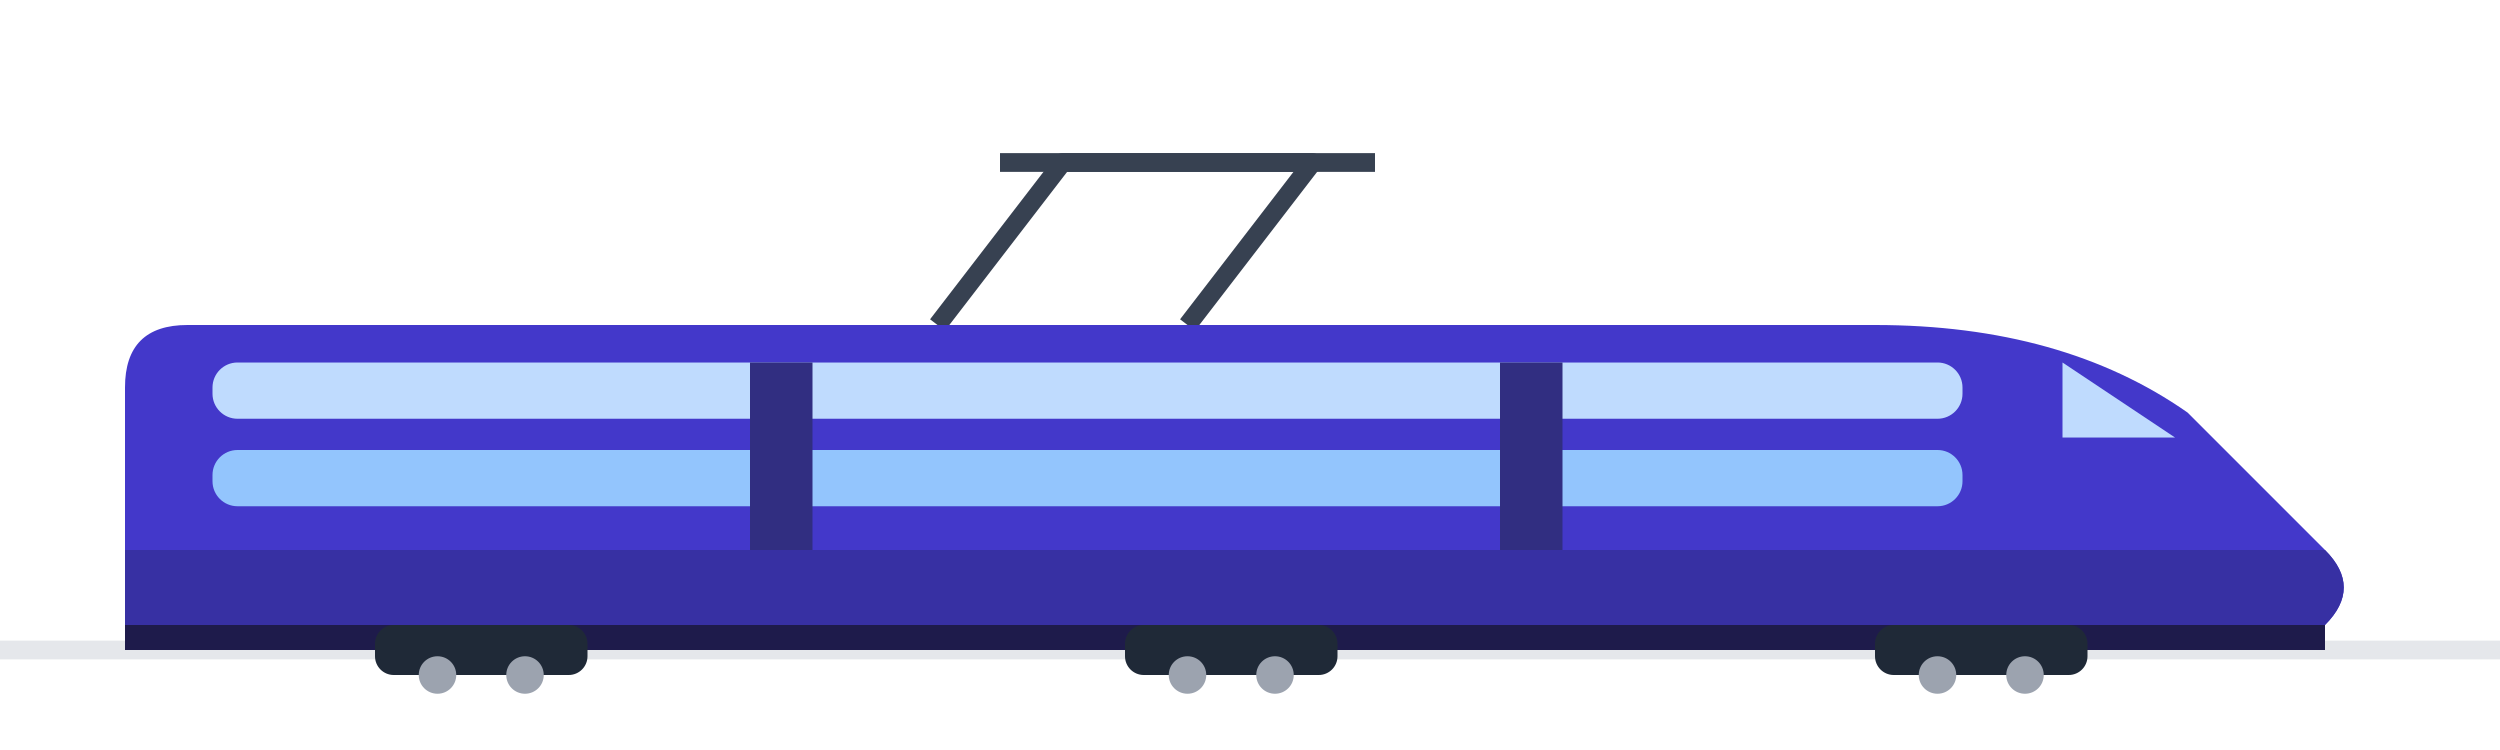
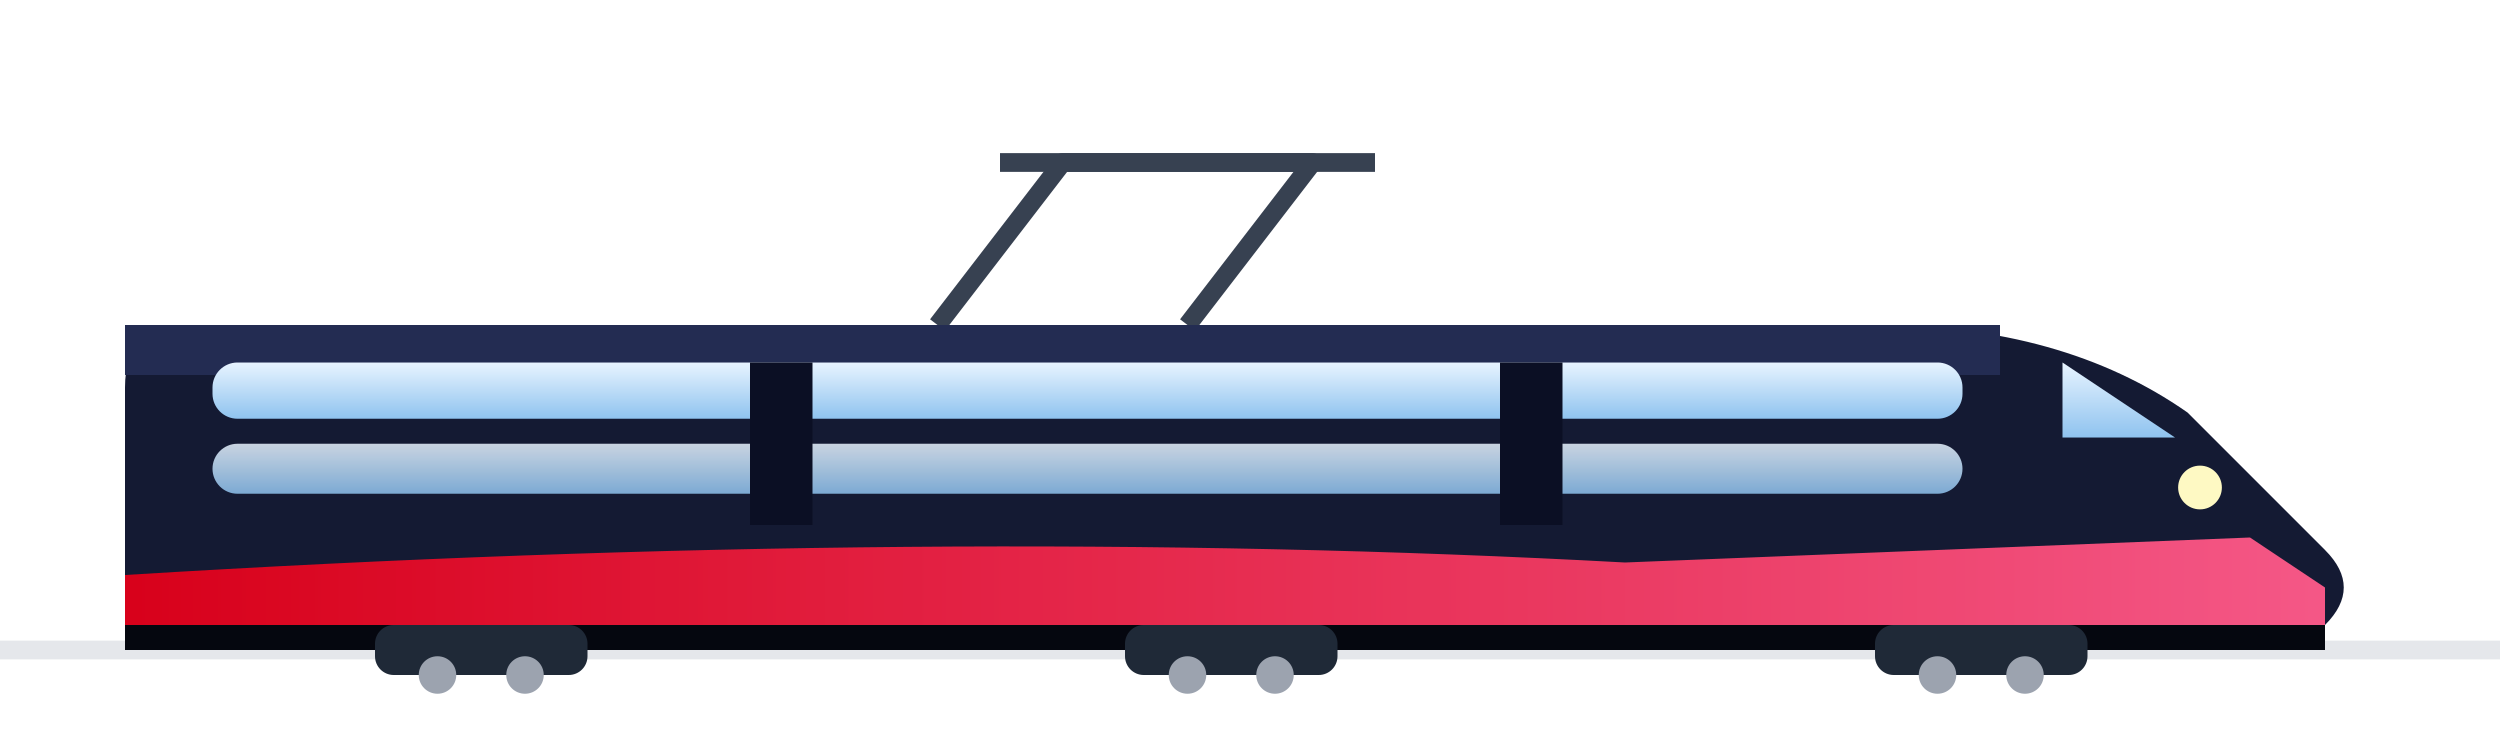
- <svg xmlns="http://www.w3.org/2000/svg" viewBox="0 0 400 120" role="img" aria-label="TGV Duplex">
+ <svg xmlns="http://www.w3.org/2000/svg" viewBox="0 0 400 120" role="img" aria-label="TGV Inoui">
+   <defs>
+     <linearGradient id="tgw" x1="0" y1="0" x2="0" y2="1">
+       <stop offset="0" stop-color="#e8f4ff" />
+       <stop offset="1" stop-color="#8fc3ef" />
+     </linearGradient>
+     <linearGradient id="tgf" x1="0" y1="0" x2="1" y2="0">
+       <stop offset="0" stop-color="#e2001a" />
+       <stop offset="1" stop-color="#ff5a8a" />
+     </linearGradient>
+   </defs>
  <line x1="0" y1="104" x2="400" y2="104" stroke="#e5e7eb" stroke-width="3" />
  <polyline points="150,52 170,26 210,26 190,52" fill="none" stroke="#374151" stroke-width="3" stroke-linejoin="round" />
  <line x1="160" y1="26" x2="220" y2="26" stroke="#374151" stroke-width="3" />
-   <path d="M20,100 L20,62 Q20,52 30,52 L300,52 Q330,52 350,66 L372,88 Q378,94 372,100 Z" fill="#4338ca" />
-   <path d="M20,100 L20,88 L372,88 Q378,94 372,100 Z" fill="#3730a3" />
-   <path d="M330,58 L348,70 L330,70 Z" fill="#bfdbfe" />
-   <rect x="34" y="58" width="280" height="9" rx="4" fill="#bfdbfe" />
-   <rect x="34" y="72" width="280" height="9" rx="4" fill="#93c5fd" />
-   <line x1="34" y1="70" x2="314" y2="70" stroke="#4338ca" stroke-width="2" />
-   <rect x="120" y="58" width="10" height="30" fill="#312e81" />
-   <rect x="240" y="58" width="10" height="30" fill="#312e81" />
-   <rect x="20" y="100" width="352" height="4" fill="#1e1b4b" />
+   <path d="M20,100 L20,62 Q20,52 30,52 L300,52 Q330,52 350,66 L372,88 Q378,94 372,100 Z" fill="#141a33" />
+   <rect x="20" y="52" width="300" height="8" fill="#232c52" />
+   <path d="M20,92 Q150,84 260,90 L360,86 L372,94 L372,100 L20,100 Z" fill="url(#tgf)" opacity="0.95" />
+   <path d="M330,58 L348,70 L330,70 Z" fill="url(#tgw)" />
+   <circle cx="352" cy="78" r="3.5" fill="#fef9c3" />
+   <rect x="34" y="58" width="280" height="9" rx="4" fill="url(#tgw)" />
+   <rect x="34" y="71" width="280" height="8" rx="4" fill="url(#tgw)" opacity="0.85" />
+   <rect x="120" y="58" width="10" height="26" fill="#0b0f24" />
+   <rect x="240" y="58" width="10" height="26" fill="#0b0f24" />
+   <rect x="20" y="100" width="352" height="4" fill="#05070f" />
  <g fill="#1f2937">
    <rect x="60" y="100" width="34" height="8" rx="3" />
    <rect x="180" y="100" width="34" height="8" rx="3" />
    <rect x="300" y="100" width="34" height="8" rx="3" />
  </g>
  <g fill="#9ca3af">
    <circle cx="70" cy="108" r="3" />
    <circle cx="84" cy="108" r="3" />
    <circle cx="190" cy="108" r="3" />
    <circle cx="204" cy="108" r="3" />
    <circle cx="310" cy="108" r="3" />
    <circle cx="324" cy="108" r="3" />
  </g>
</svg>
